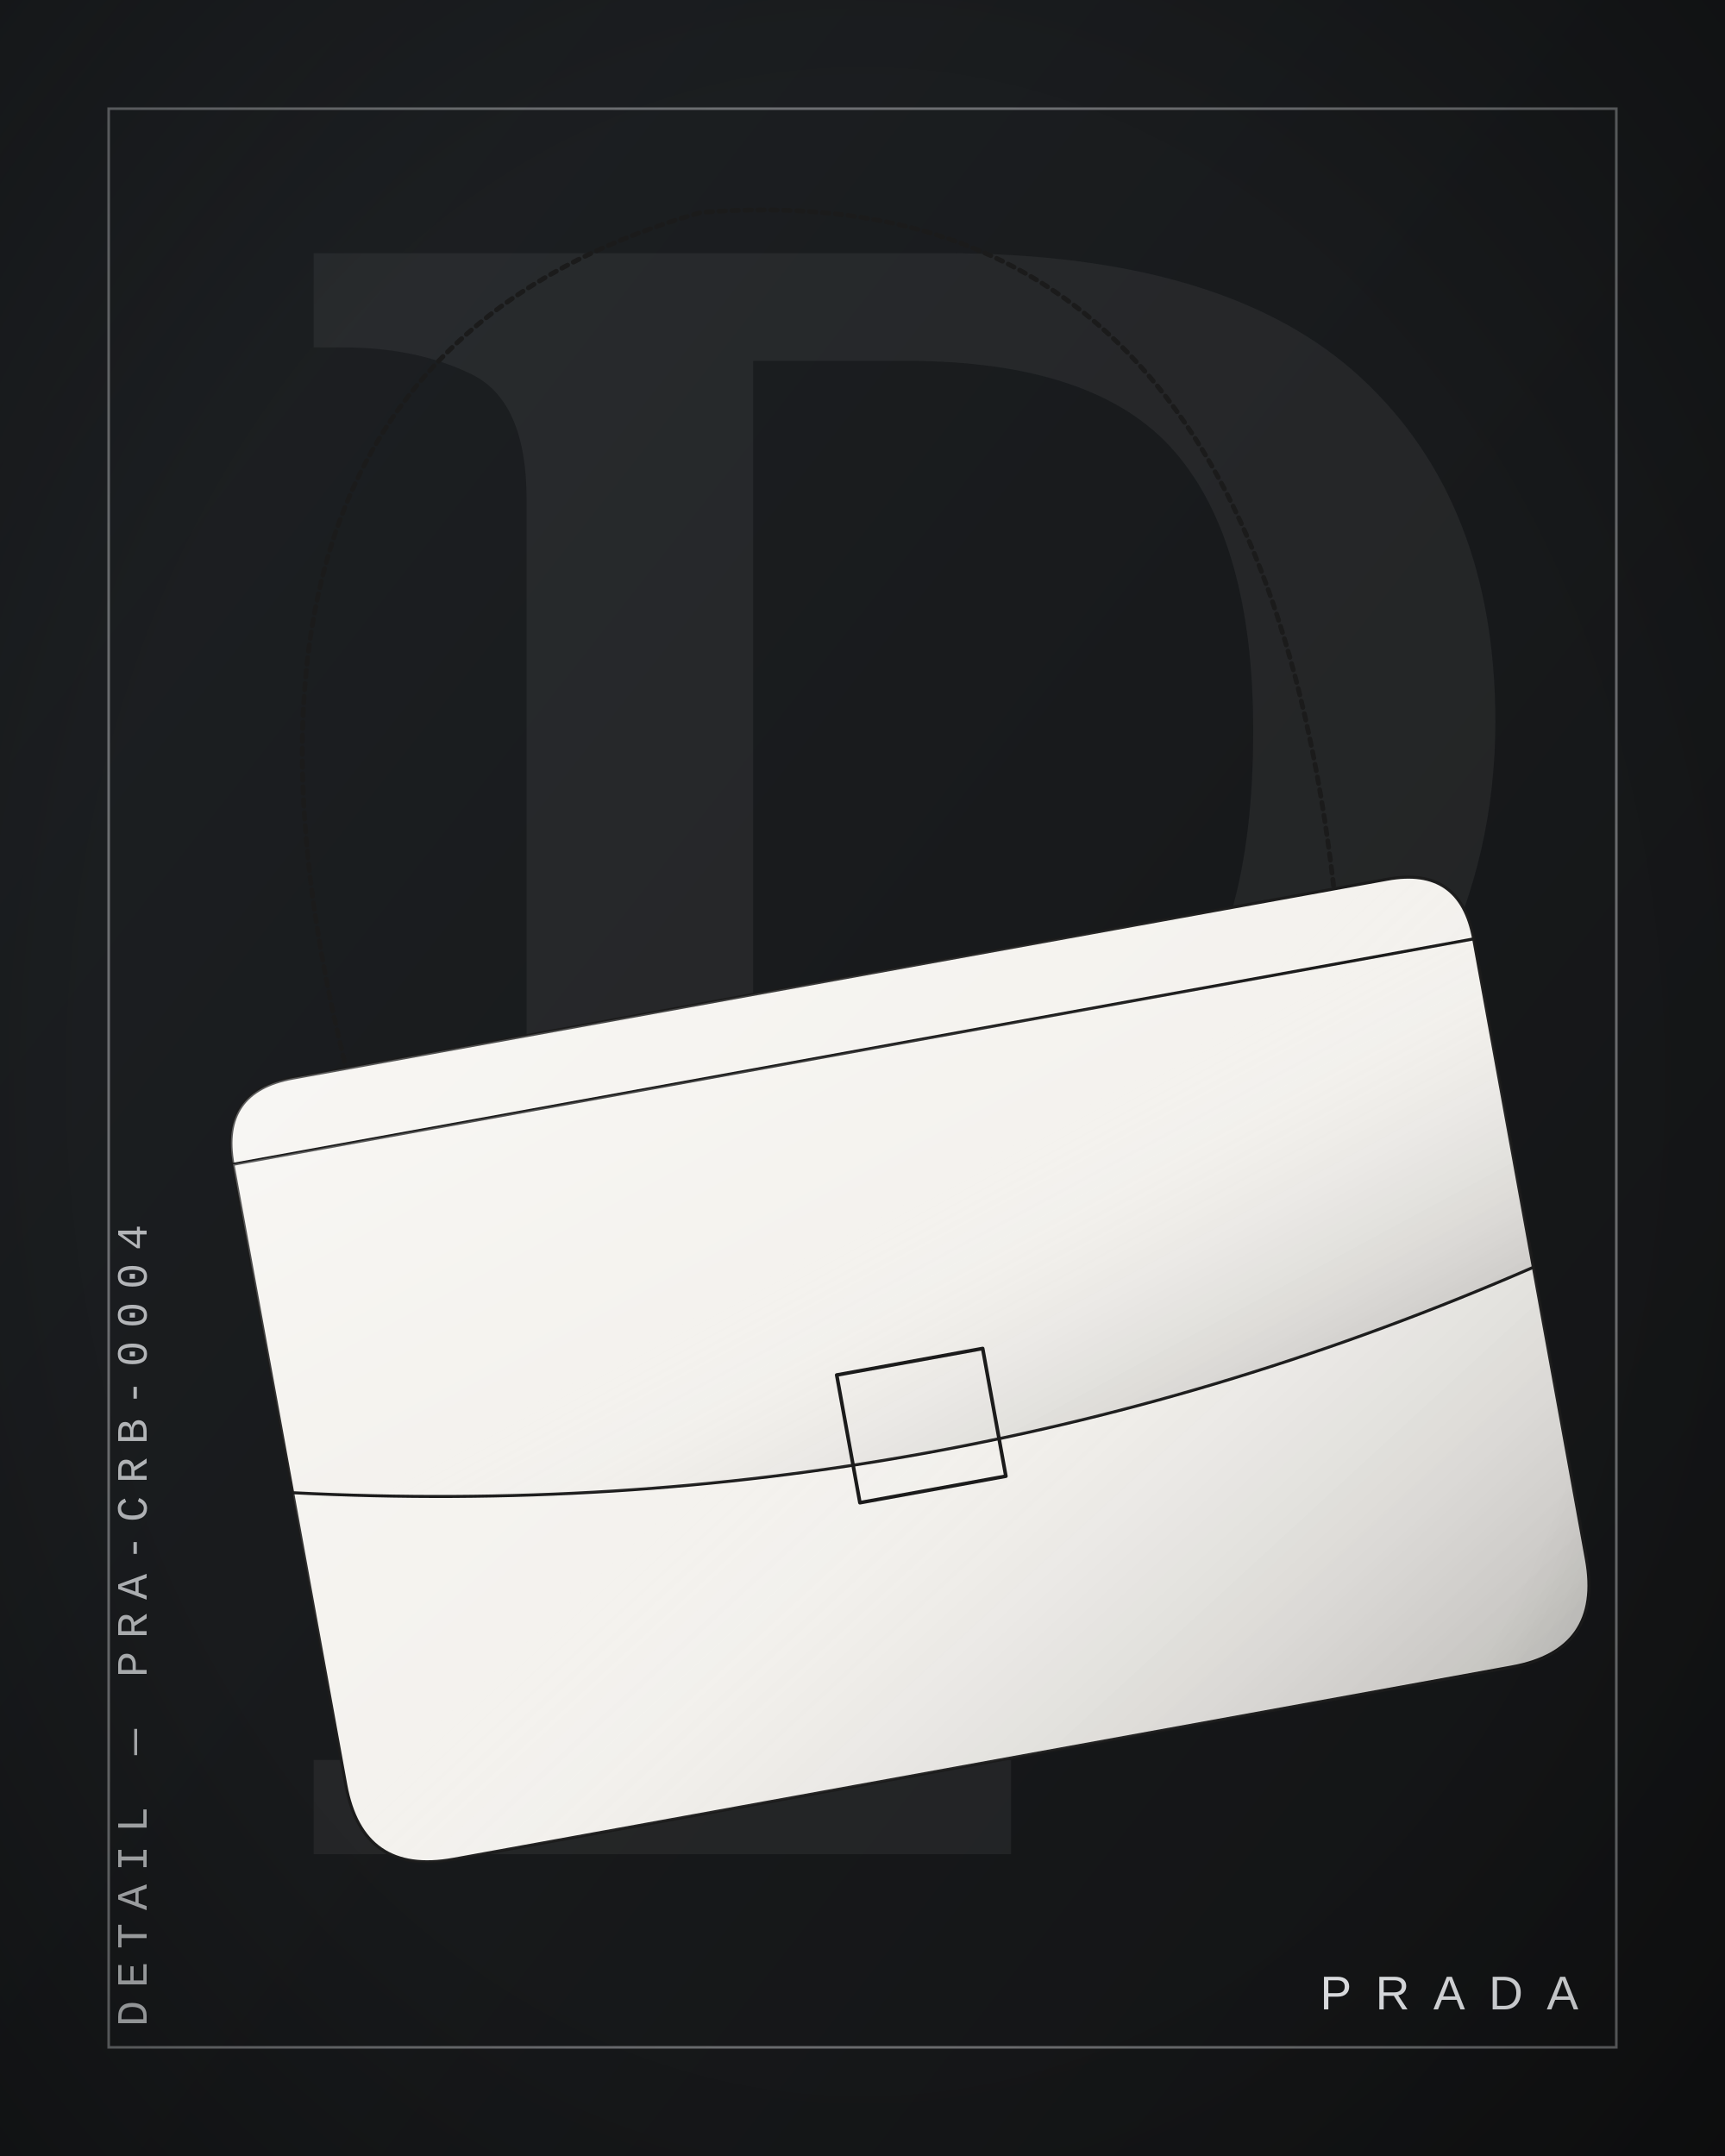
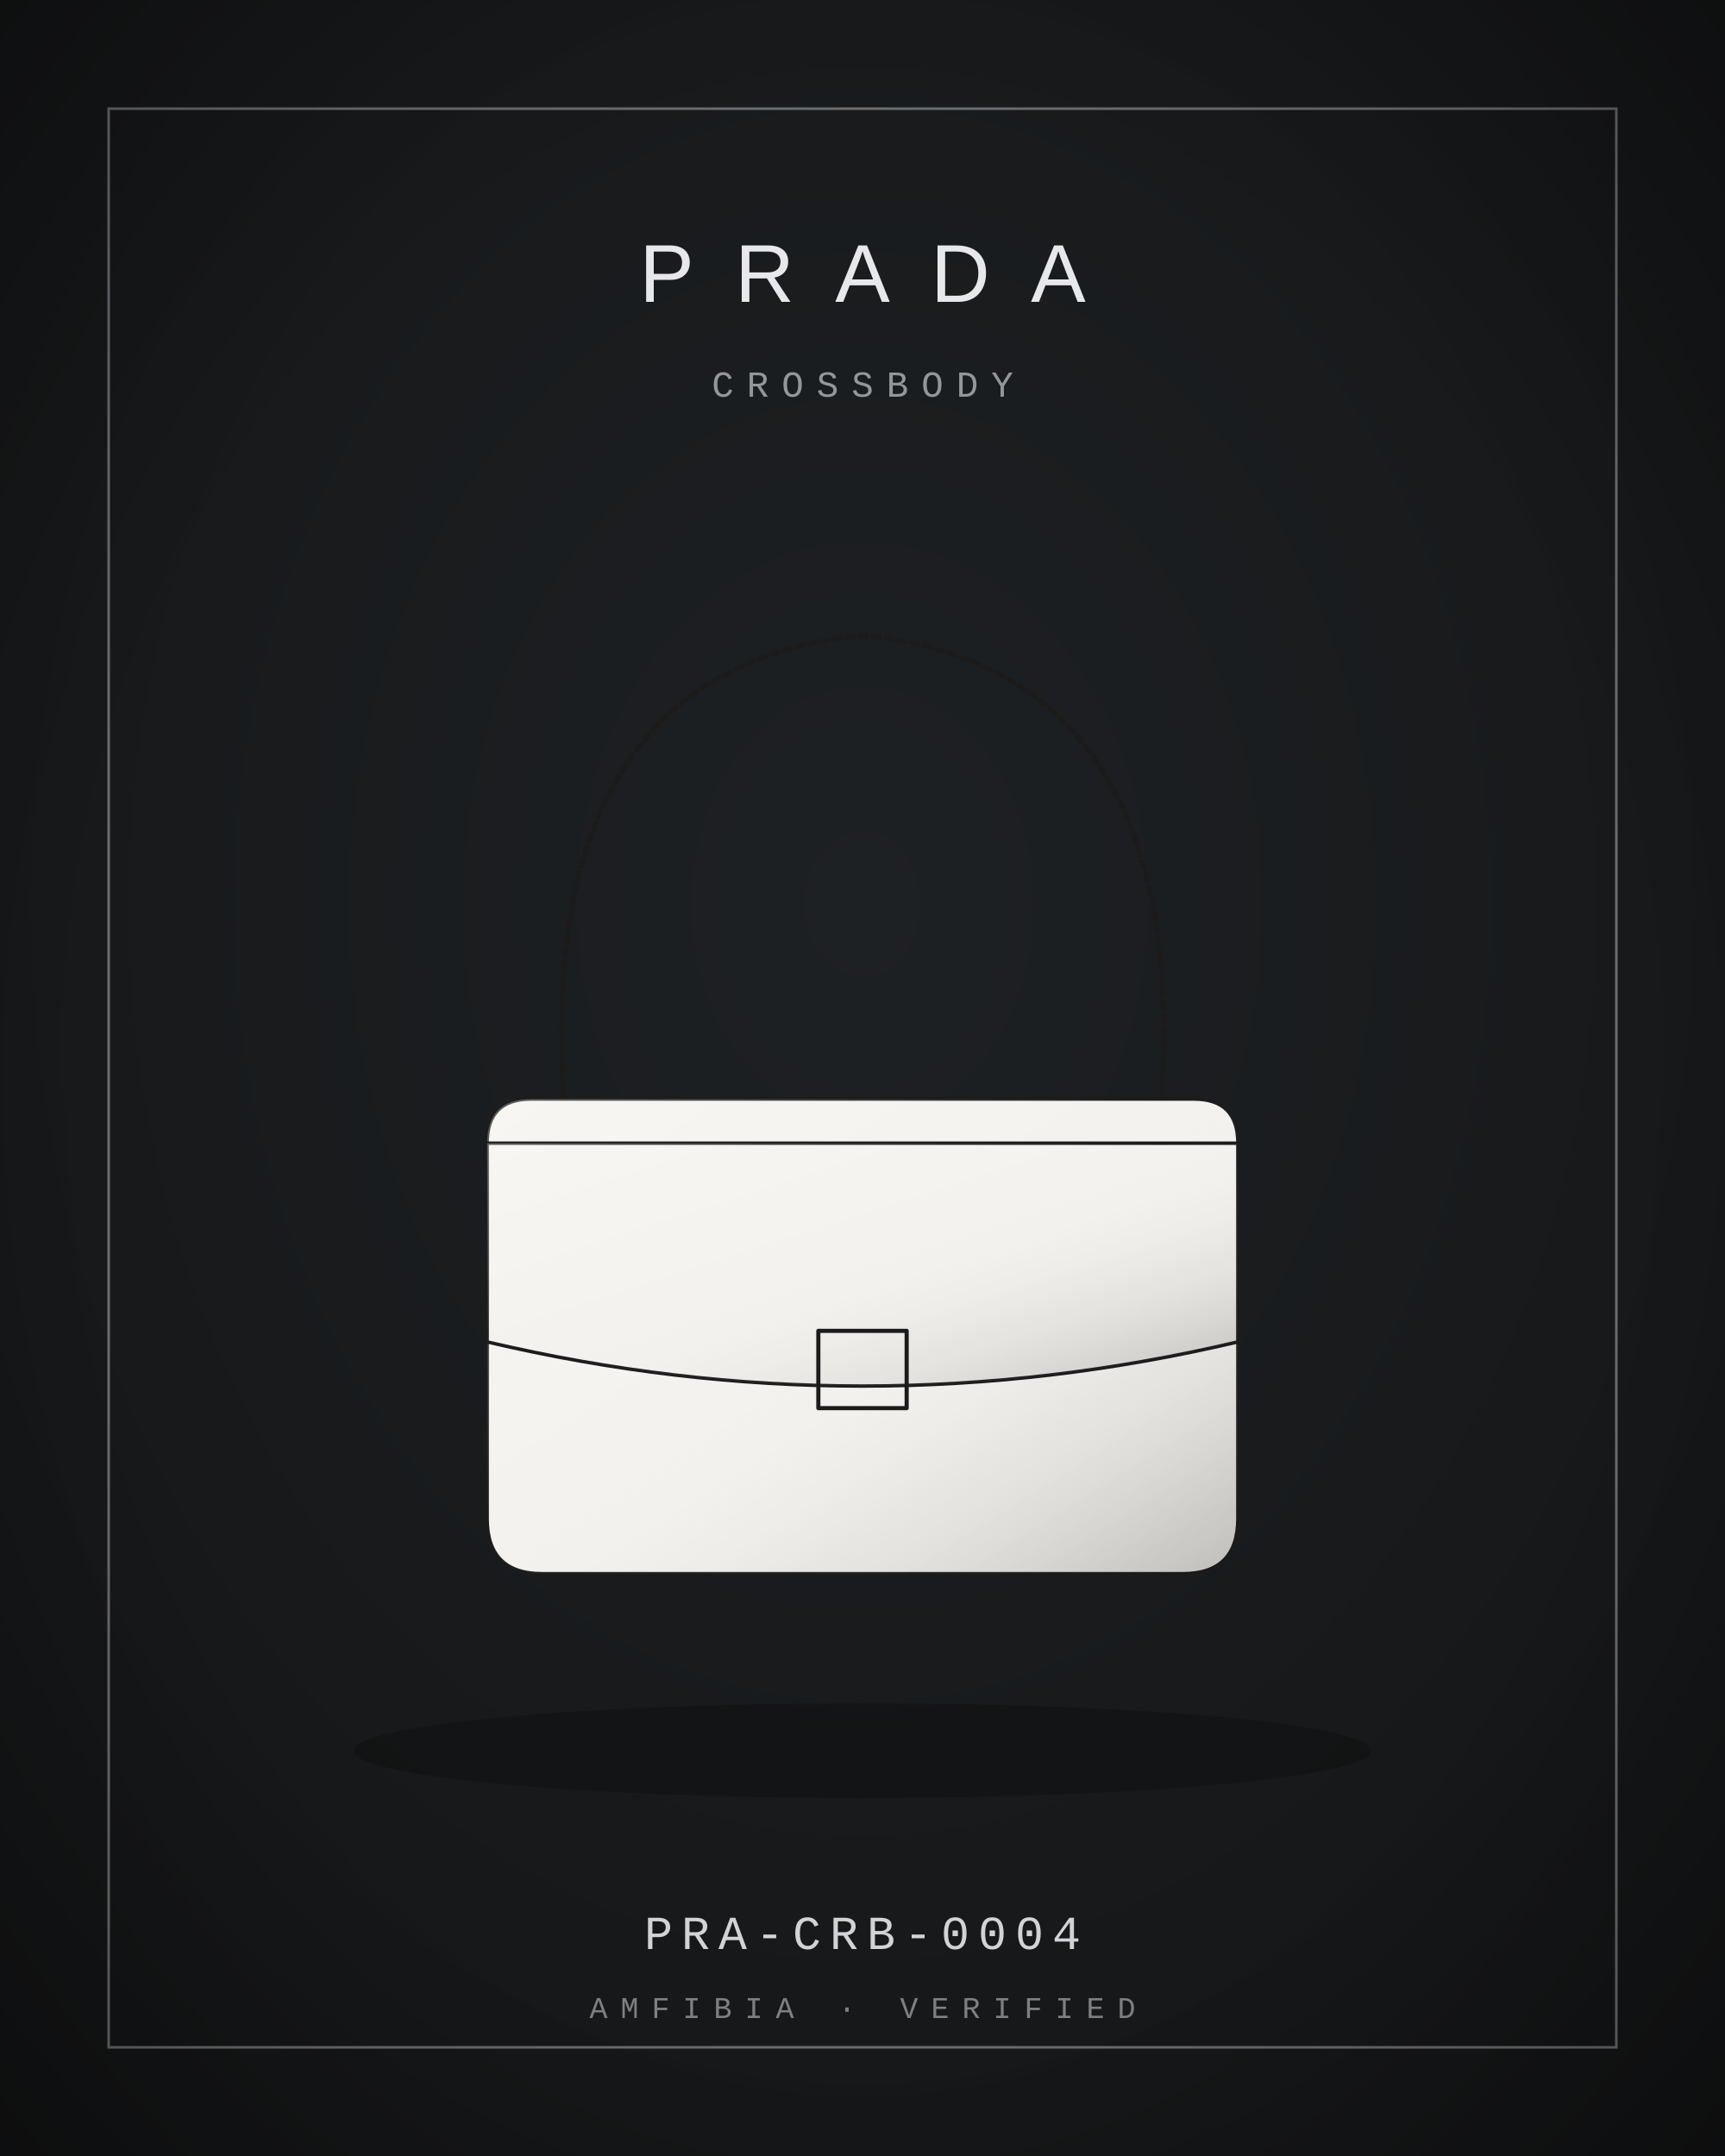
<svg xmlns="http://www.w3.org/2000/svg" viewBox="0 0 400 500" width="800" height="1000">
  <defs>
    <radialGradient id="bg" cx="50%" cy="42%" r="80%">
      <stop offset="0" stop-color="#1E2124" />
      <stop offset="1" stop-color="#121314" />
    </radialGradient>
    <linearGradient id="bgd" x1="0" y1="0" x2="1" y2="1">
      <stop offset="0" stop-color="#1E2124" />
      <stop offset="1" stop-color="#121314" />
    </linearGradient>
    <linearGradient id="sheen" x1="0" y1="0" x2="1" y2="1">
      <stop offset="0" stop-color="#fff" stop-opacity=".30" />
      <stop offset=".45" stop-color="#fff" stop-opacity="0" />
      <stop offset="1" stop-color="#000" stop-opacity=".22" />
    </linearGradient>
    <linearGradient id="multi" x1="0" y1="0" x2="1" y2="1">
      <stop offset="0" stop-color="#B3122E" />
      <stop offset=".35" stop-color="#C9A227" />
      <stop offset=".7" stop-color="#2F5D46" />
      <stop offset="1" stop-color="#3557A0" />
    </linearGradient>
    <radialGradient id="vig" cx="50%" cy="50%" r="75%">
      <stop offset=".6" stop-color="#000" stop-opacity="0" />
      <stop offset="1" stop-color="#000" stop-opacity=".35" />
    </radialGradient>
  </defs>
-   <rect width="400" height="500" fill="url(#bgd)" />
-   <text x="210" y="430" text-anchor="middle" font-family="Georgia, serif" font-size="520" fill="#E6E8EB" opacity="0.06">P</text>
+   <rect width="400" height="500" fill="url(#bg)" />
  <rect x="25.2" y="25.2" width="349.6" height="449.6" fill="none" stroke="#E6E8EB" stroke-width="0.6" opacity="0.4" />
-   <g transform="rotate(-10.3 200 250) translate(-16 20) scale(2.15)">
-     <path d="M46 98 Q40 18 100 12 Q160 18 154 98" fill="none" stroke="#1B1B1B" stroke-width="2.24" stroke-dasharray="3 3" stroke-linejoin="round" stroke-linecap="round" vector-effect="non-scaling-stroke" />
-     <path d="M40 96 L160 96 Q168 96 168 104 L168 172 Q168 182 158 182 L42 182 Q32 182 32 172 L32 104 Q32 96 40 96 Z" fill="#F4F2EE" stroke="#1B1B1B" stroke-width="1.4" stroke-linejoin="round" stroke-linecap="round" vector-effect="non-scaling-stroke" />
+   <ellipse cx="200" cy="406" rx="118" ry="11" fill="#000" opacity="0.22" />
+   <g transform="translate(72 132) scale(1.28)">
+     <path d="M46 98 Q40 18 100 12 Q160 18 154 98" fill="none" stroke="#1B1B1B" stroke-width="2.56" stroke-dasharray="3 3" stroke-linejoin="round" stroke-linecap="round" vector-effect="non-scaling-stroke" />
+     <path d="M40 96 L160 96 Q168 96 168 104 L168 172 Q168 182 158 182 L42 182 Q32 182 32 172 L32 104 Q32 96 40 96 Z" fill="#F4F2EE" stroke="#1B1B1B" stroke-width="1.6" stroke-linejoin="round" stroke-linecap="round" vector-effect="non-scaling-stroke" />
    <path d="M40 96 L160 96 Q168 96 168 104 L168 172 Q168 182 158 182 L42 182 Q32 182 32 172 L32 104 Q32 96 40 96 Z" fill="url(#sheen)" stroke="none" />
-     <path d="M32 104 L168 104 L168 140 Q100 156 32 140 Z" fill="#F4F2EE" stroke="#1B1B1B" stroke-width="1.4" stroke-linejoin="round" stroke-linecap="round" vector-effect="non-scaling-stroke" />
+     <path d="M32 104 L168 104 L168 140 Q100 156 32 140 Z" fill="#F4F2EE" stroke="#1B1B1B" stroke-width="1.6" stroke-linejoin="round" stroke-linecap="round" vector-effect="non-scaling-stroke" />
    <path d="M32 104 L168 104 L168 140 Q100 156 32 140 Z" fill="url(#sheen)" stroke="none" />
-     <path d="M92 138 L108 138 L108 152 L92 152 Z" fill="none" stroke="#1B1B1B" stroke-width="1.68" stroke-linejoin="round" stroke-linecap="round" vector-effect="non-scaling-stroke" />
-   </g>
-   <g transform="translate(34 470) rotate(-90)">
-     <text x="0" y="0" text-anchor="start" font-family="'Courier New', Courier, monospace" font-size="10" letter-spacing="3" fill="#E6E8EB" opacity="0.75">DETAIL — PRA-CRB-0004</text>
+     <path d="M92 138 L108 138 L108 152 L92 152 Z" fill="none" stroke="#1B1B1B" stroke-width="1.92" stroke-linejoin="round" stroke-linecap="round" vector-effect="non-scaling-stroke" />
  </g>
  <g>
-     <text x="366" y="466" text-anchor="end" font-size="11" fill="#E6E8EB" font-family="'Helvetica Neue', Arial, sans-serif" font-weight="300" letter-spacing="5.5">PRADA</text>
+     <text x="200" y="70" text-anchor="middle" font-size="19" fill="#E6E8EB" font-family="'Helvetica Neue', Arial, sans-serif" font-weight="300" letter-spacing="9.5">PRADA</text>
  </g>
+   <text x="200" y="92" text-anchor="middle" font-family="'Courier New', Courier, monospace" font-size="8.5" letter-spacing="3" fill="#E6E8EB" opacity="0.6">CROSSBODY</text>
+   <text x="200" y="452" text-anchor="middle" font-family="'Courier New', Courier, monospace" font-size="11" letter-spacing="2" fill="#E6E8EB" opacity="0.9">PRA-CRB-0004</text>
+   <text x="200" y="468" text-anchor="middle" font-family="'Courier New', Courier, monospace" font-size="7" letter-spacing="3" fill="#E6E8EB" opacity="0.5">AMFIBIA · VERIFIED</text>
  <rect width="400" height="500" fill="url(#vig)" />
</svg>
